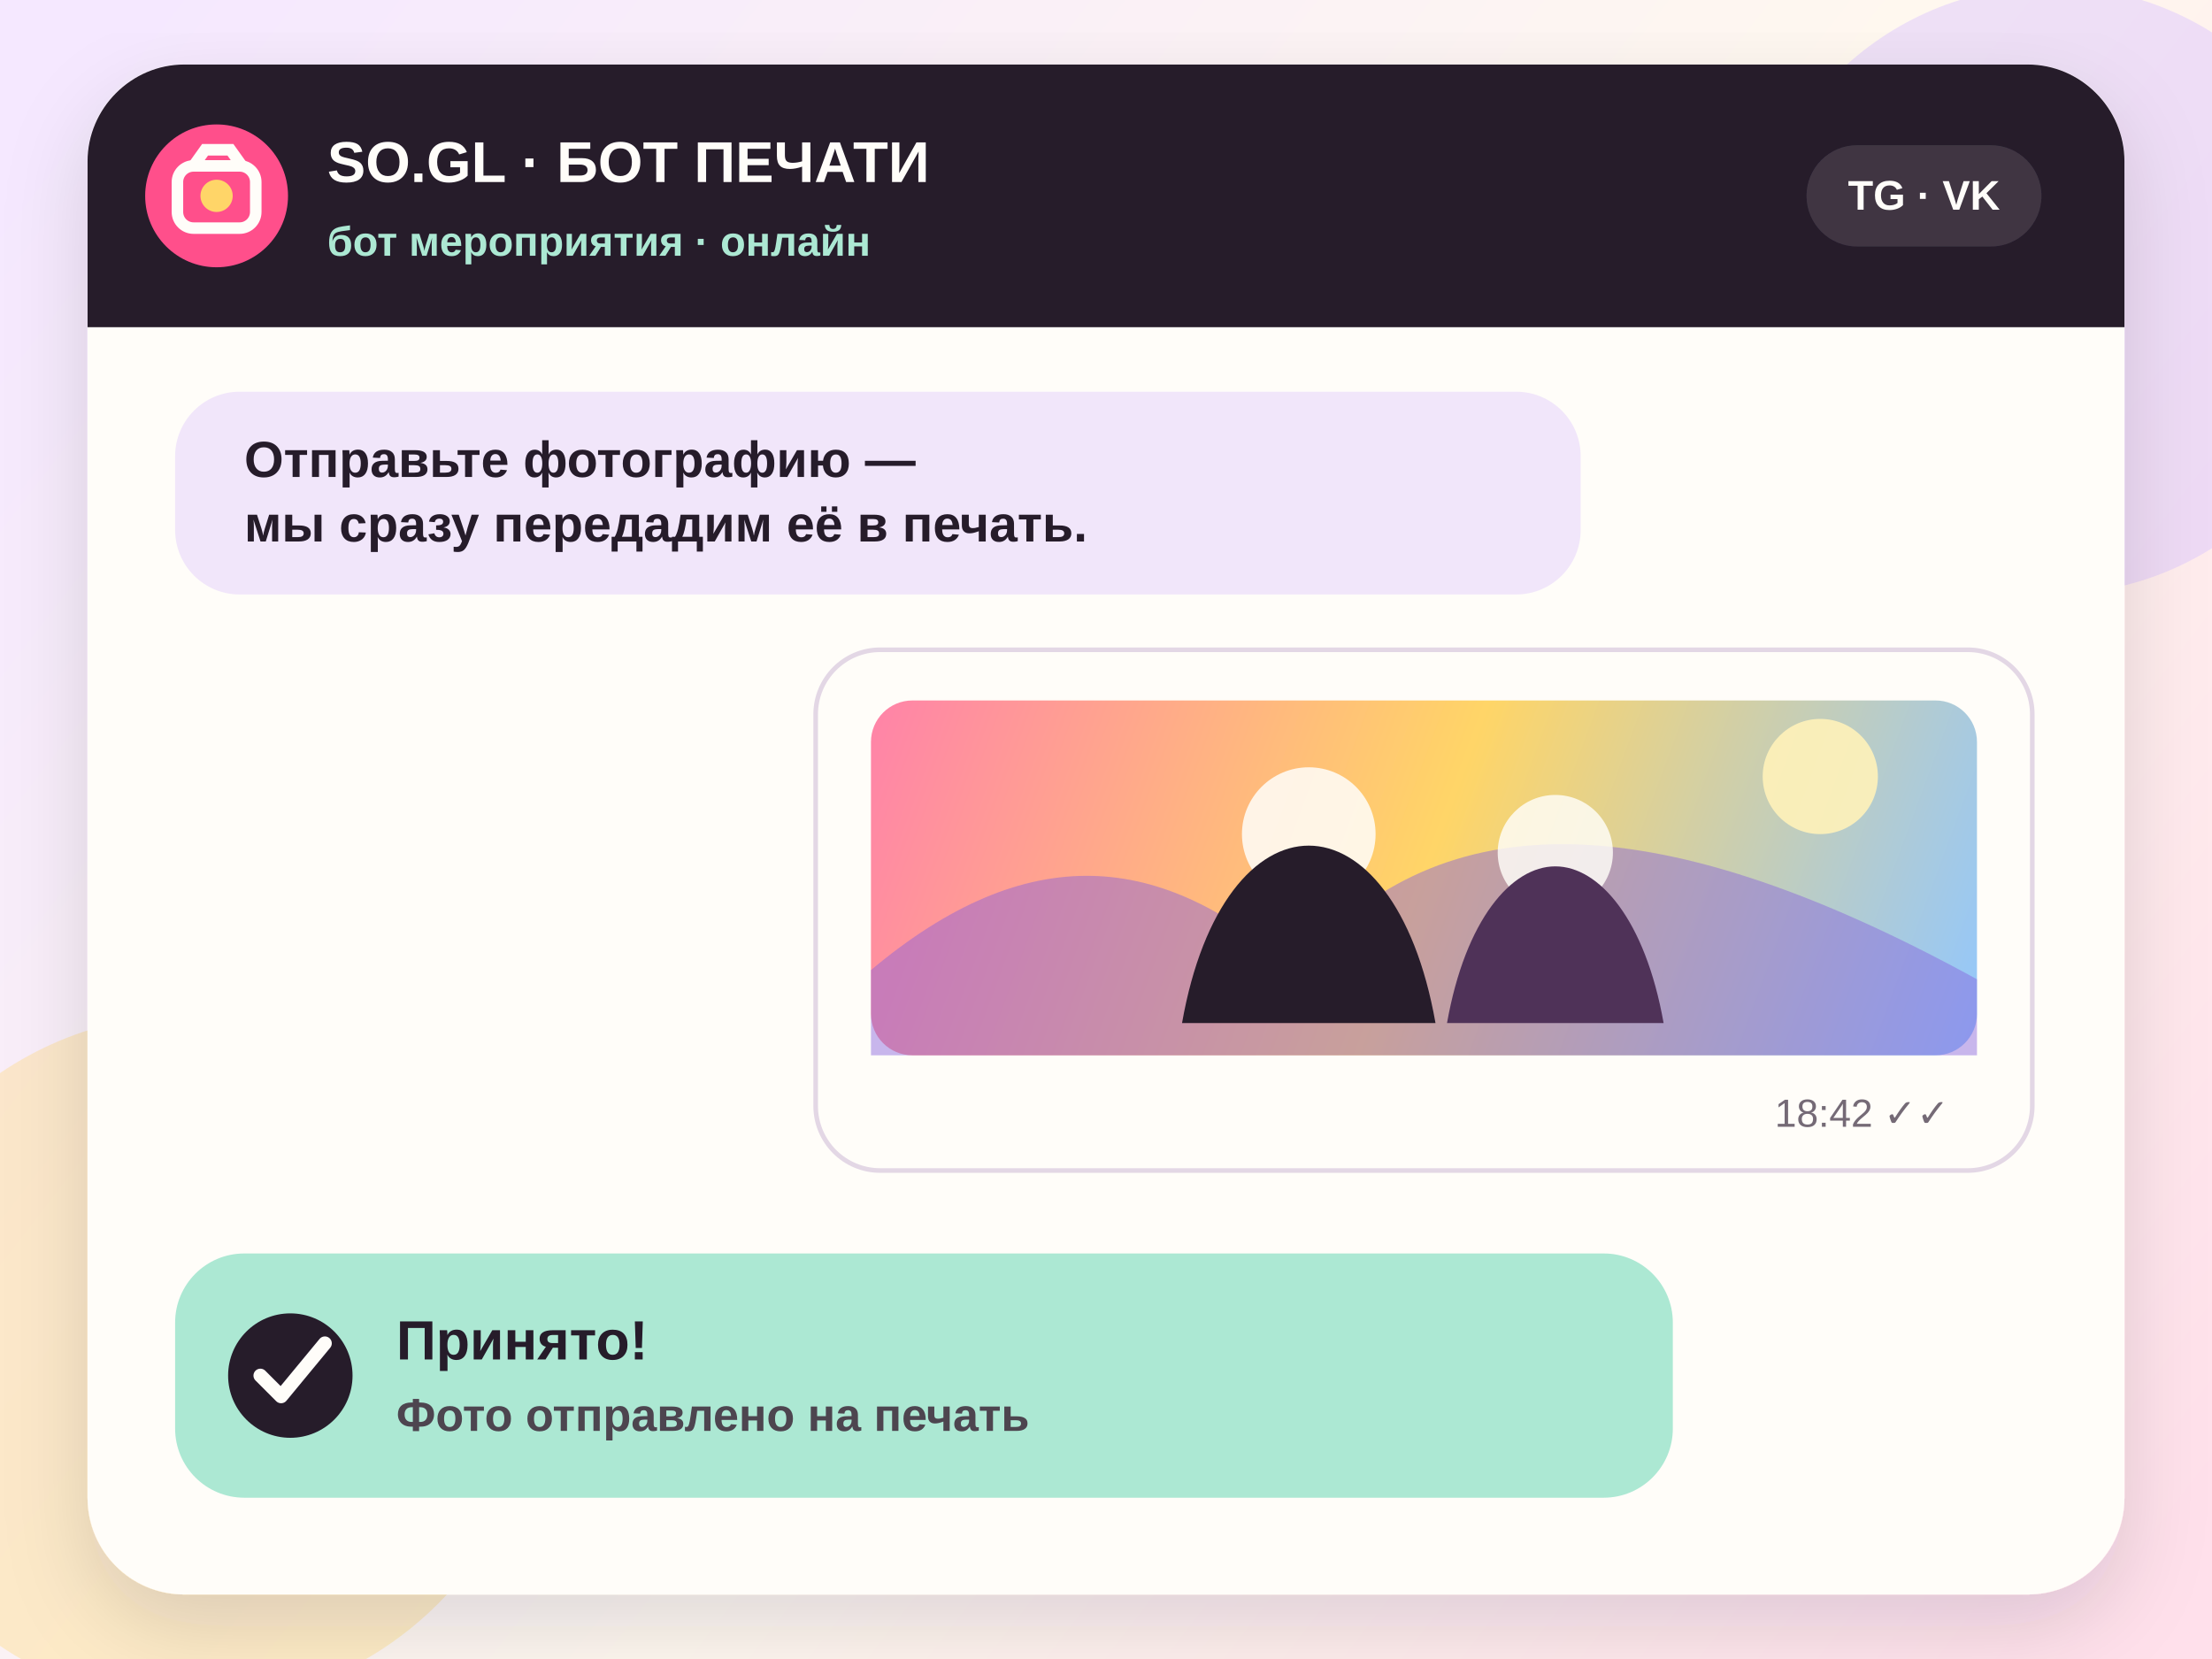
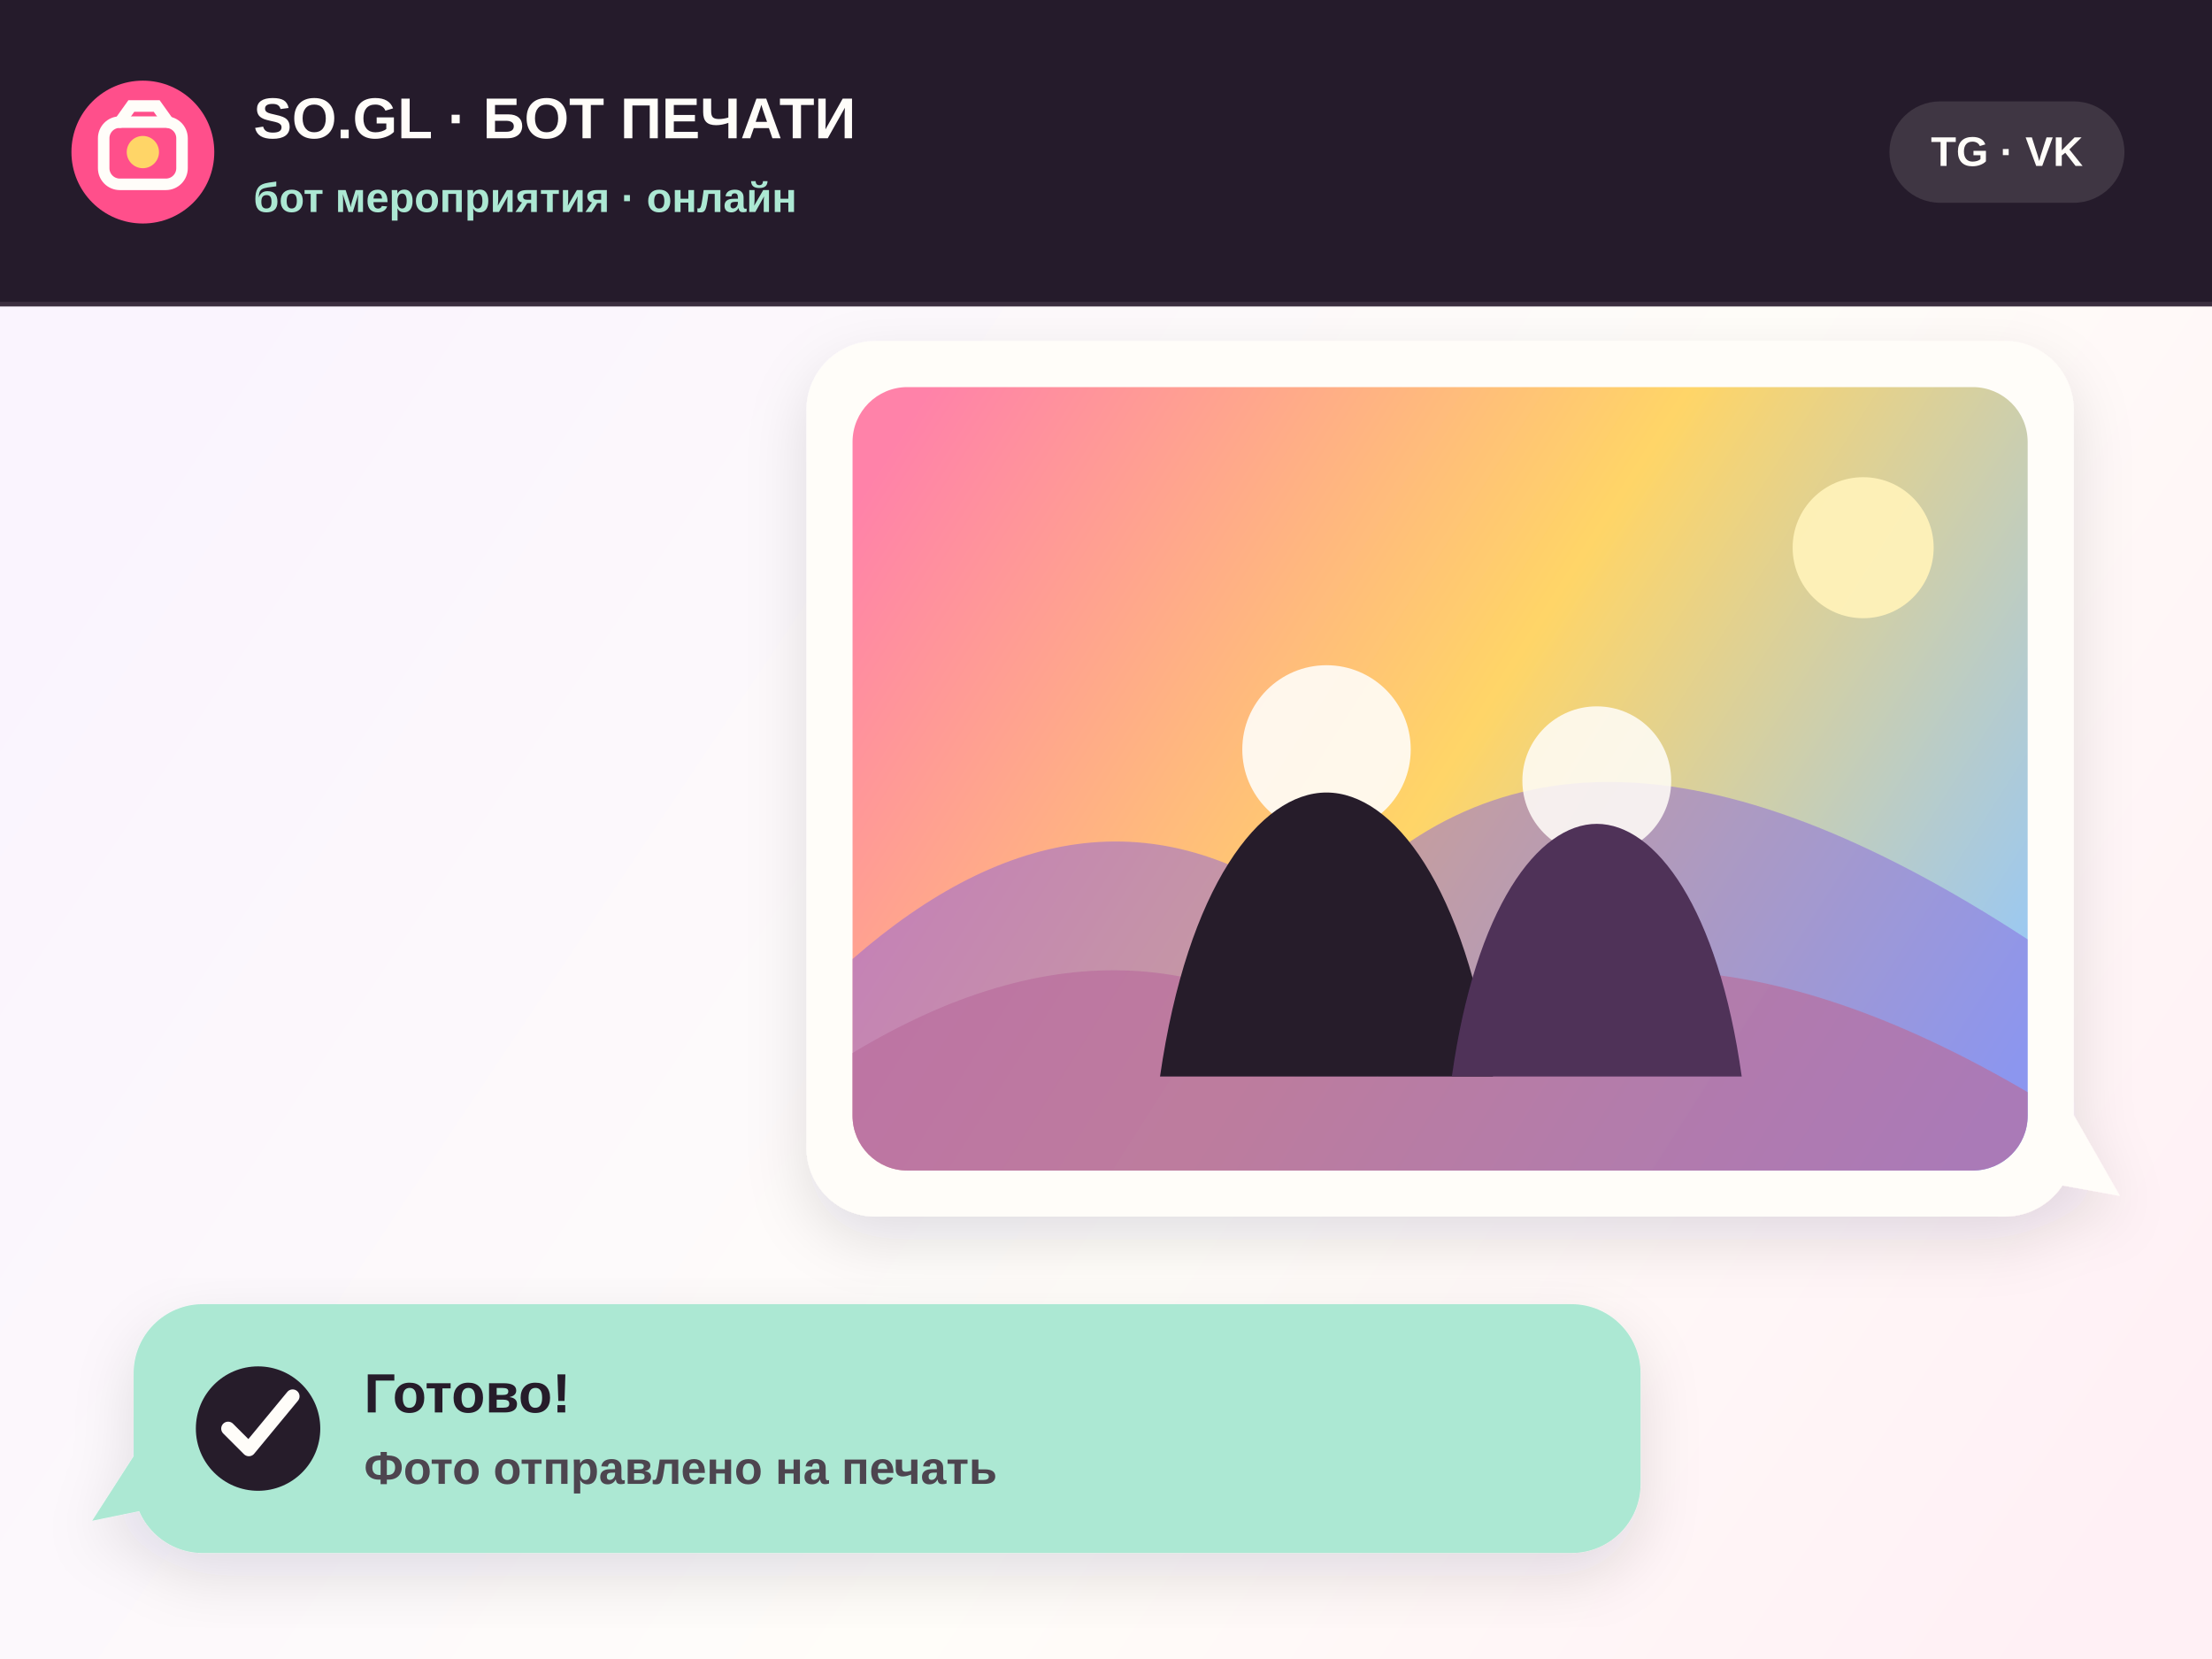
<svg xmlns="http://www.w3.org/2000/svg" viewBox="0 0 960 720" role="img" aria-labelledby="title description">
  <defs>
-     <linearGradient id="background" x1="40" y1="20" x2="920" y2="700" gradientUnits="userSpaceOnUse">
-       <stop stop-color="#F5E8FF" />
-       <stop offset=".56" stop-color="#FFF8EF" />
-       <stop offset="1" stop-color="#FFE0EB" />
+     <linearGradient id="chat-background" x1="80" y1="150" x2="900" y2="700" gradientUnits="userSpaceOnUse">
+       <stop stop-color="#FAF4FE" />
+       <stop offset=".58" stop-color="#FFFDF9" />
+       <stop offset="1" stop-color="#FFF0F5" />
    </linearGradient>
-     <linearGradient id="photo" x1="382" y1="286" x2="858" y2="462" gradientUnits="userSpaceOnUse">
+     <linearGradient id="photo-sky" x1="24" y1="24" x2="576" y2="376" gradientUnits="userSpaceOnUse">
      <stop stop-color="#FF82A9" />
      <stop offset=".5" stop-color="#FFD567" />
      <stop offset="1" stop-color="#91C7FF" />
    </linearGradient>
-     <filter id="shadow" x="0" y="0" width="960" height="720" filterUnits="userSpaceOnUse">
-       <feDropShadow dx="0" dy="14" stdDeviation="18" flood-color="#251B2B" flood-opacity=".13" />
+     <filter id="message-shadow" x="-20%" y="-20%" width="140%" height="150%">
+       <feDropShadow dx="0" dy="10" stdDeviation="13" flood-color="#251B2B" flood-opacity=".12" />
    </filter>
+     <symbol id="guest-photo" viewBox="0 0 600 400">
+       <clipPath id="photo-clip">
+         <rect width="600" height="400" rx="28" />
+       </clipPath>
+       <g clip-path="url(#photo-clip)">
+         <rect width="600" height="400" fill="url(#photo-sky)" />
+         <circle cx="516" cy="82" r="36" fill="#FFF2B9" fill-opacity=".94" />
+         <path d="M0 292c78-68 158-83 240-20 82-94 196-97 360 10v118H0V292Z" fill="#8660DC" fill-opacity=".48" />
+         <path d="M0 340c101-61 190-55 268 12 88-76 199-70 332 8v40H0v-60Z" fill="#B96D9E" fill-opacity=".68" />
+         <circle cx="242" cy="185" r="43" fill="#FFFDF9" fill-opacity=".9" />
+         <path d="M157 352c14-97 51-145 85-145s71 48 85 145" fill="#251B2B" />
+         <circle cx="380" cy="201" r="38" fill="#FFFDF9" fill-opacity=".86" />
+         <path d="M306 352c12-86 44-129 74-129s62 43 74 129" fill="#4F3159" />
+       </g>
+     </symbol>
  </defs>
-   <rect width="960" height="720" fill="url(#background)" />
-   <circle cx="84" cy="590" r="150" fill="#FFD567" fill-opacity=".32" />
-   <circle cx="890" cy="126" r="132" fill="#D9C3FF" fill-opacity=".45" />
-   <g filter="url(#shadow)">
-     <rect x="38" y="28" width="884" height="664" rx="42" fill="#FFFDF9" />
-     <path d="M38 70c0-23 19-42 42-42h800c23 0 42 19 42 42v72H38V70Z" fill="#251B2B" />
-     <circle cx="94" cy="85" r="31" fill="#FF4F8B" />
-     <rect x="77" y="72" width="34" height="27" rx="7" fill="none" stroke="#FFFDF9" stroke-width="5" />
-     <circle cx="94" cy="85" r="7" fill="#FFD567" />
-     <path d="m84 72 5-7h11l5 7" fill="none" stroke="#FFFDF9" stroke-width="5" stroke-linecap="round" />
-     <text x="142" y="79" fill="#FFFDF9" font-family="Arial, sans-serif" font-size="25" font-weight="800">SO.GL · БОТ ПЕЧАТИ</text>
-     <text x="142" y="111" fill="#ACE8D3" font-family="Arial, sans-serif" font-size="18" font-weight="700">бот мероприятия · онлайн</text>
-     <rect x="784" y="63" width="102" height="44" rx="22" fill="#FFFDF9" fill-opacity=".12" />
-     <text x="835" y="91" text-anchor="middle" fill="#FFFDF9" font-family="Arial, sans-serif" font-size="18" font-weight="800">TG · VK</text>
-     <rect x="76" y="170" width="610" height="88" rx="28" fill="#F1E6FA" />
-     <text x="106" y="207" fill="#251B2B" font-family="Arial, sans-serif" font-size="22" font-weight="700">Отправьте фотографию —</text>
-     <text x="106" y="235" fill="#251B2B" font-family="Arial, sans-serif" font-size="22" font-weight="700">мы сразу передадим её в печать.</text>
-     <rect x="354" y="282" width="528" height="226" rx="28" fill="#FFFDF9" stroke="#E3D7E5" stroke-width="2" />
-     <rect x="378" y="304" width="480" height="154" rx="18" fill="url(#photo)" />
-     <circle cx="790" cy="337" r="25" fill="#FFF2B9" fill-opacity=".9" />
-     <path d="M378 421c68-57 126-52 184 0 60-72 152-75 296 4v33H378v-37Z" fill="#8660DC" fill-opacity=".45" />
-     <circle cx="568" cy="362" r="29" fill="#FFFDF9" fill-opacity=".86" />
-     <path d="M513 444c9-51 32-77 55-77s46 26 55 77" fill="#251B2B" />
-     <circle cx="675" cy="370" r="25" fill="#FFFDF9" fill-opacity=".82" />
-     <path d="M628 444c8-45 28-68 47-68s39 23 47 68" fill="#4F3159" />
-     <text x="846" y="489" text-anchor="end" fill="#746A76" font-family="Arial, sans-serif" font-size="17">18:42 ✓✓</text>
-     <rect x="76" y="544" width="650" height="106" rx="30" fill="#ACE8D3" />
-     <circle cx="126" cy="597" r="27" fill="#251B2B" />
-     <path d="m113 597 9 9 19-23" fill="none" stroke="#FFFDF9" stroke-width="6" stroke-linecap="round" stroke-linejoin="round" />
-     <text x="172" y="590" fill="#251B2B" font-family="Arial, sans-serif" font-size="24" font-weight="850">Принято!</text>
-     <text x="172" y="621" fill="#4D4450" font-family="Arial, sans-serif" font-size="20" font-weight="700">Фото отправлено на печать</text>
+   <rect width="960" height="720" fill="url(#chat-background)" />
+   <path d="M0 0h960v132H0z" fill="#251B2B" />
+   <path d="M0 132h960" stroke="#3B2E3F" stroke-width="2" />
+   <circle cx="62" cy="66" r="31" fill="#FF4F8B" />
+   <rect x="45" y="53" width="34" height="27" rx="7" fill="none" stroke="#FFFDF9" stroke-width="5" />
+   <circle cx="62" cy="66" r="7" fill="#FFD567" />
+   <path d="m52 53 5-7h11l5 7" fill="none" stroke="#FFFDF9" stroke-width="5" stroke-linecap="round" />
+   <text x="110" y="60" fill="#FFFDF9" font-family="Arial, sans-serif" font-size="25" font-weight="800">SO.GL · БОТ ПЕЧАТИ</text>
+   <text x="110" y="92" fill="#ACE8D3" font-family="Arial, sans-serif" font-size="18" font-weight="700">бот мероприятия · онлайн</text>
+   <rect x="820" y="44" width="102" height="44" rx="22" fill="#FFFDF9" fill-opacity=".12" />
+   <text x="871" y="72" text-anchor="middle" fill="#FFFDF9" font-family="Arial, sans-serif" font-size="18" font-weight="800">TG · VK</text>
+   <g filter="url(#message-shadow)">
+     <rect x="350" y="148" width="550" height="380" rx="30" fill="#FFFDF9" />
+     <path d="m900 484 20 35-44-8Z" fill="#FFFDF9" />
+     <use href="#guest-photo" x="370" y="168" width="510" height="340" />
+   </g>
+   <g filter="url(#message-shadow)">
+     <rect x="58" y="566" width="654" height="108" rx="30" fill="#ACE8D3" />
+     <path d="m58 632-18 28 39-8Z" fill="#ACE8D3" />
+     <circle cx="112" cy="620" r="27" fill="#251B2B" />
+     <path d="m99 620 9 9 19-23" fill="none" stroke="#FFFDF9" stroke-width="6" stroke-linecap="round" stroke-linejoin="round" />
+     <text x="158" y="613" fill="#251B2B" font-family="Arial, sans-serif" font-size="24" font-weight="850">Готово!</text>
+     <text x="158" y="644" fill="#4D4450" font-family="Arial, sans-serif" font-size="20" font-weight="700">Фото отправлено на печать</text>
  </g>
</svg>
